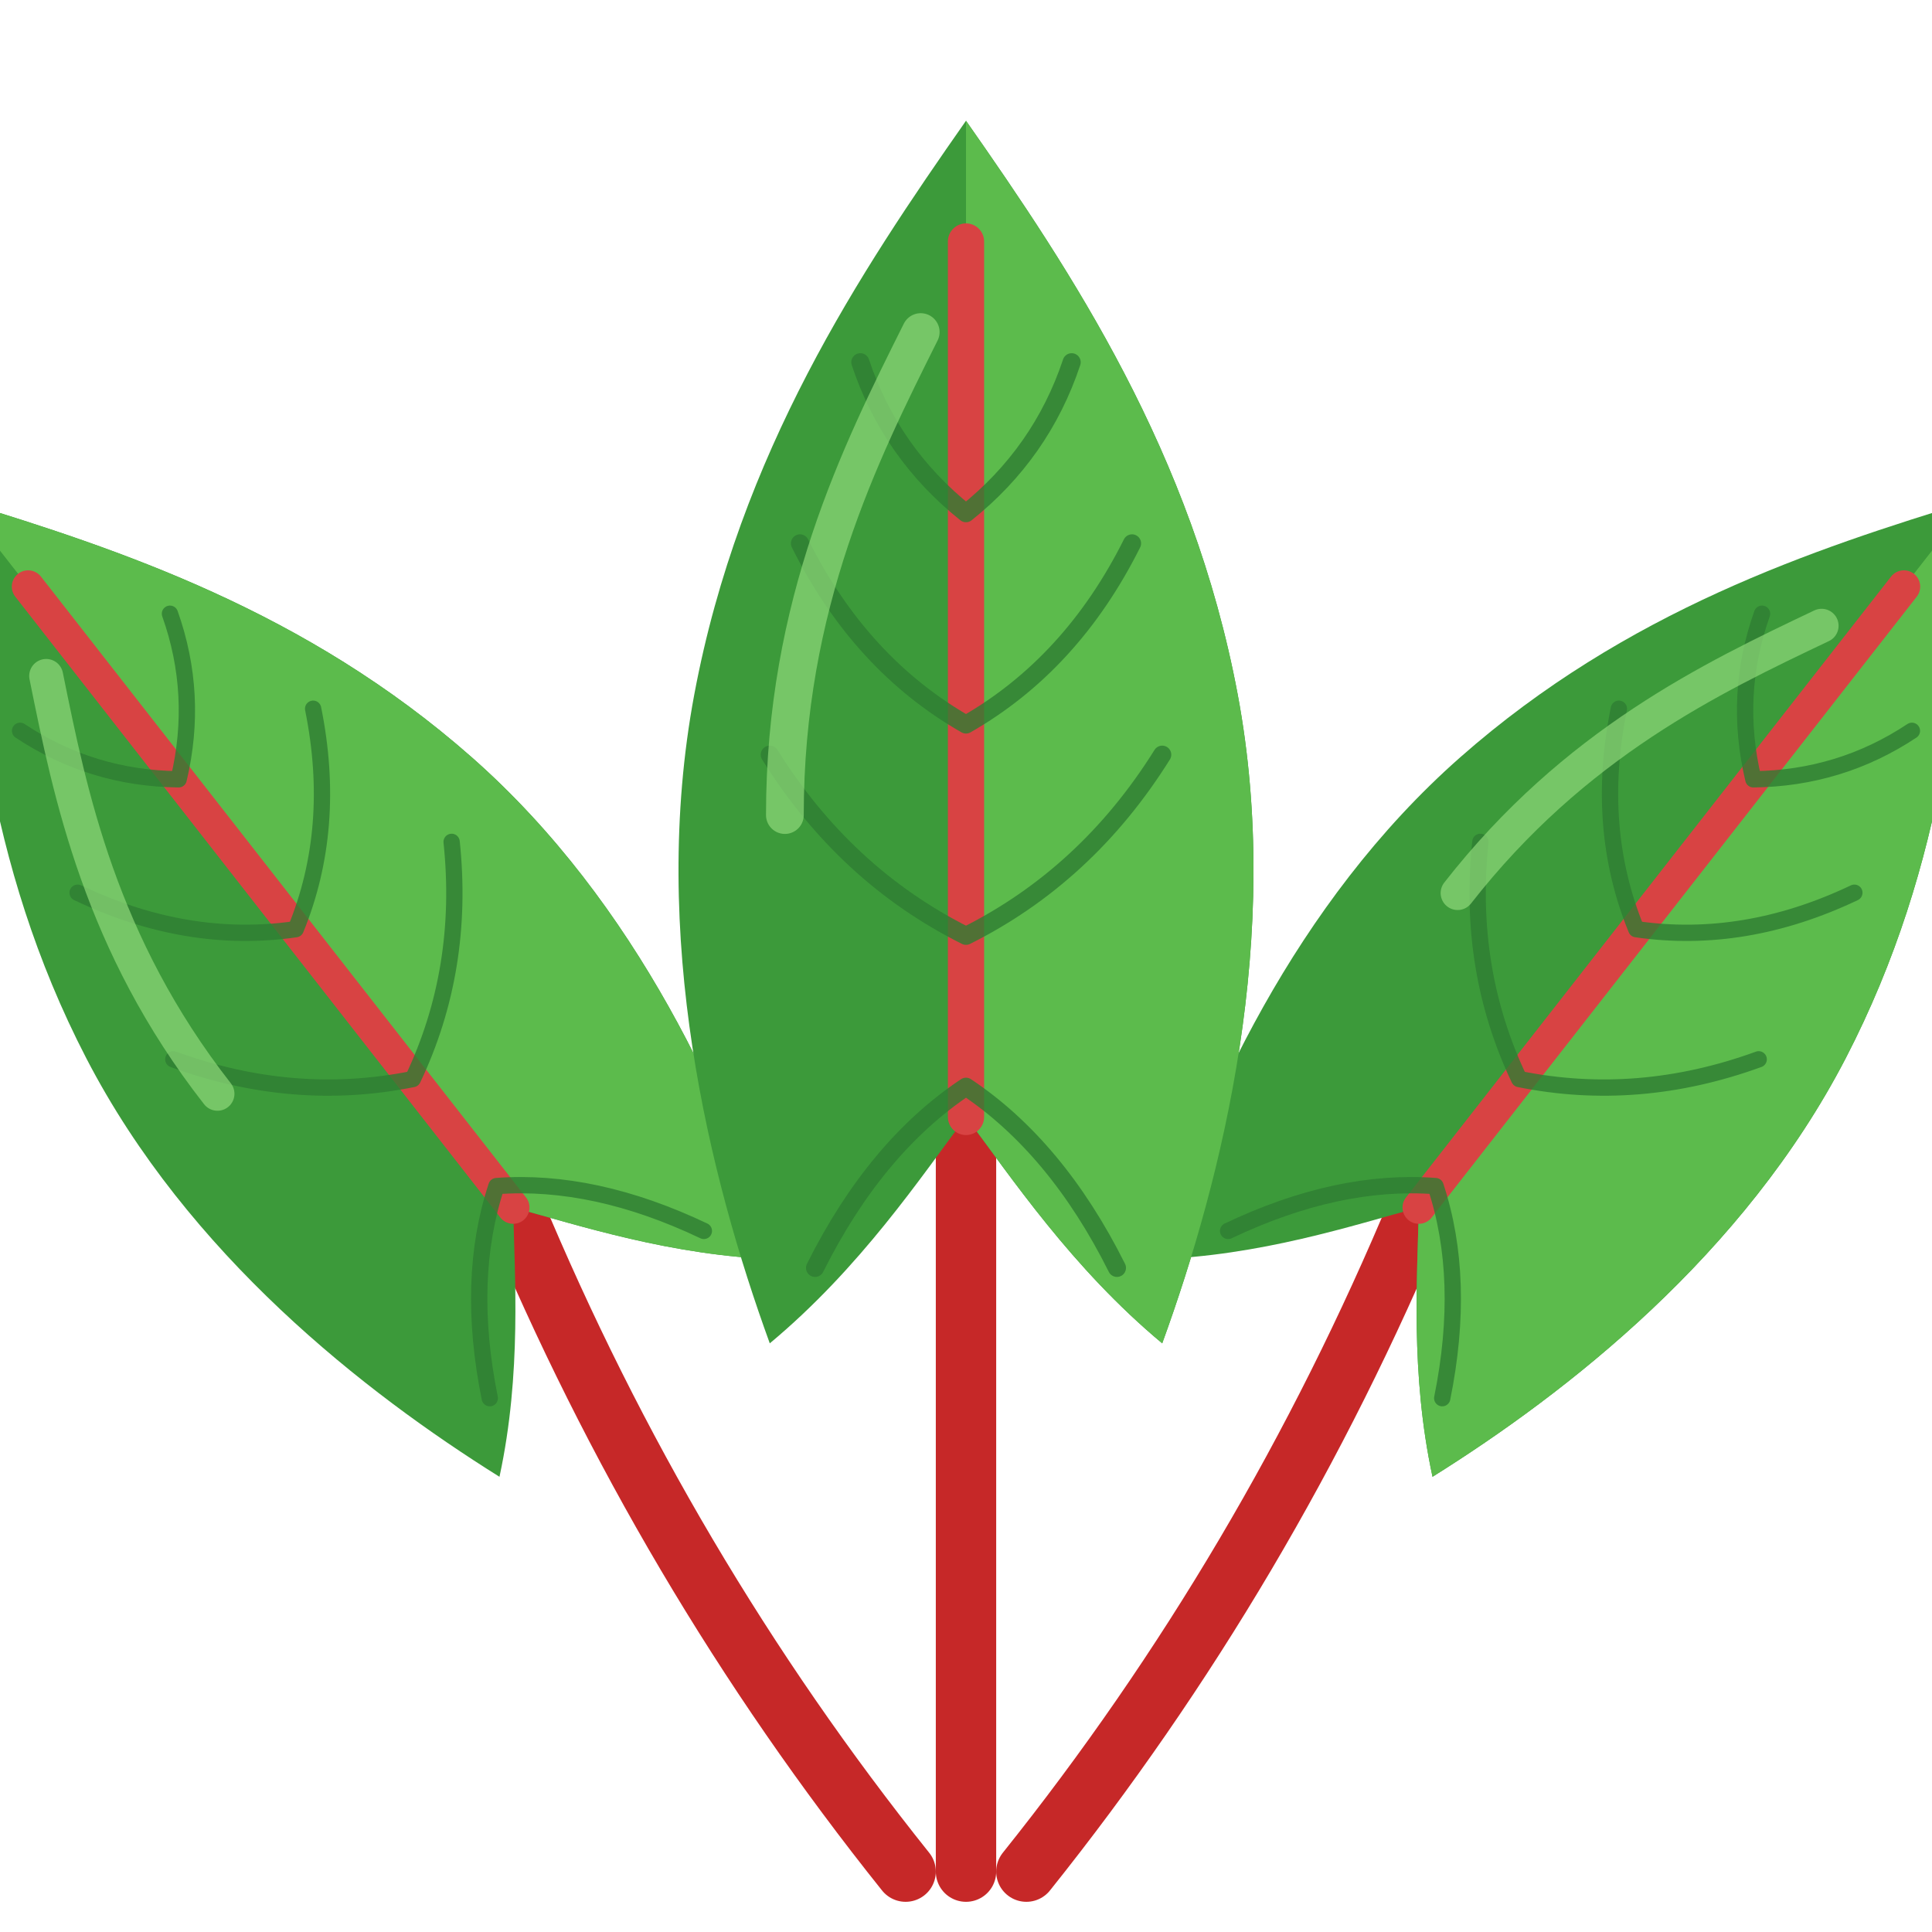
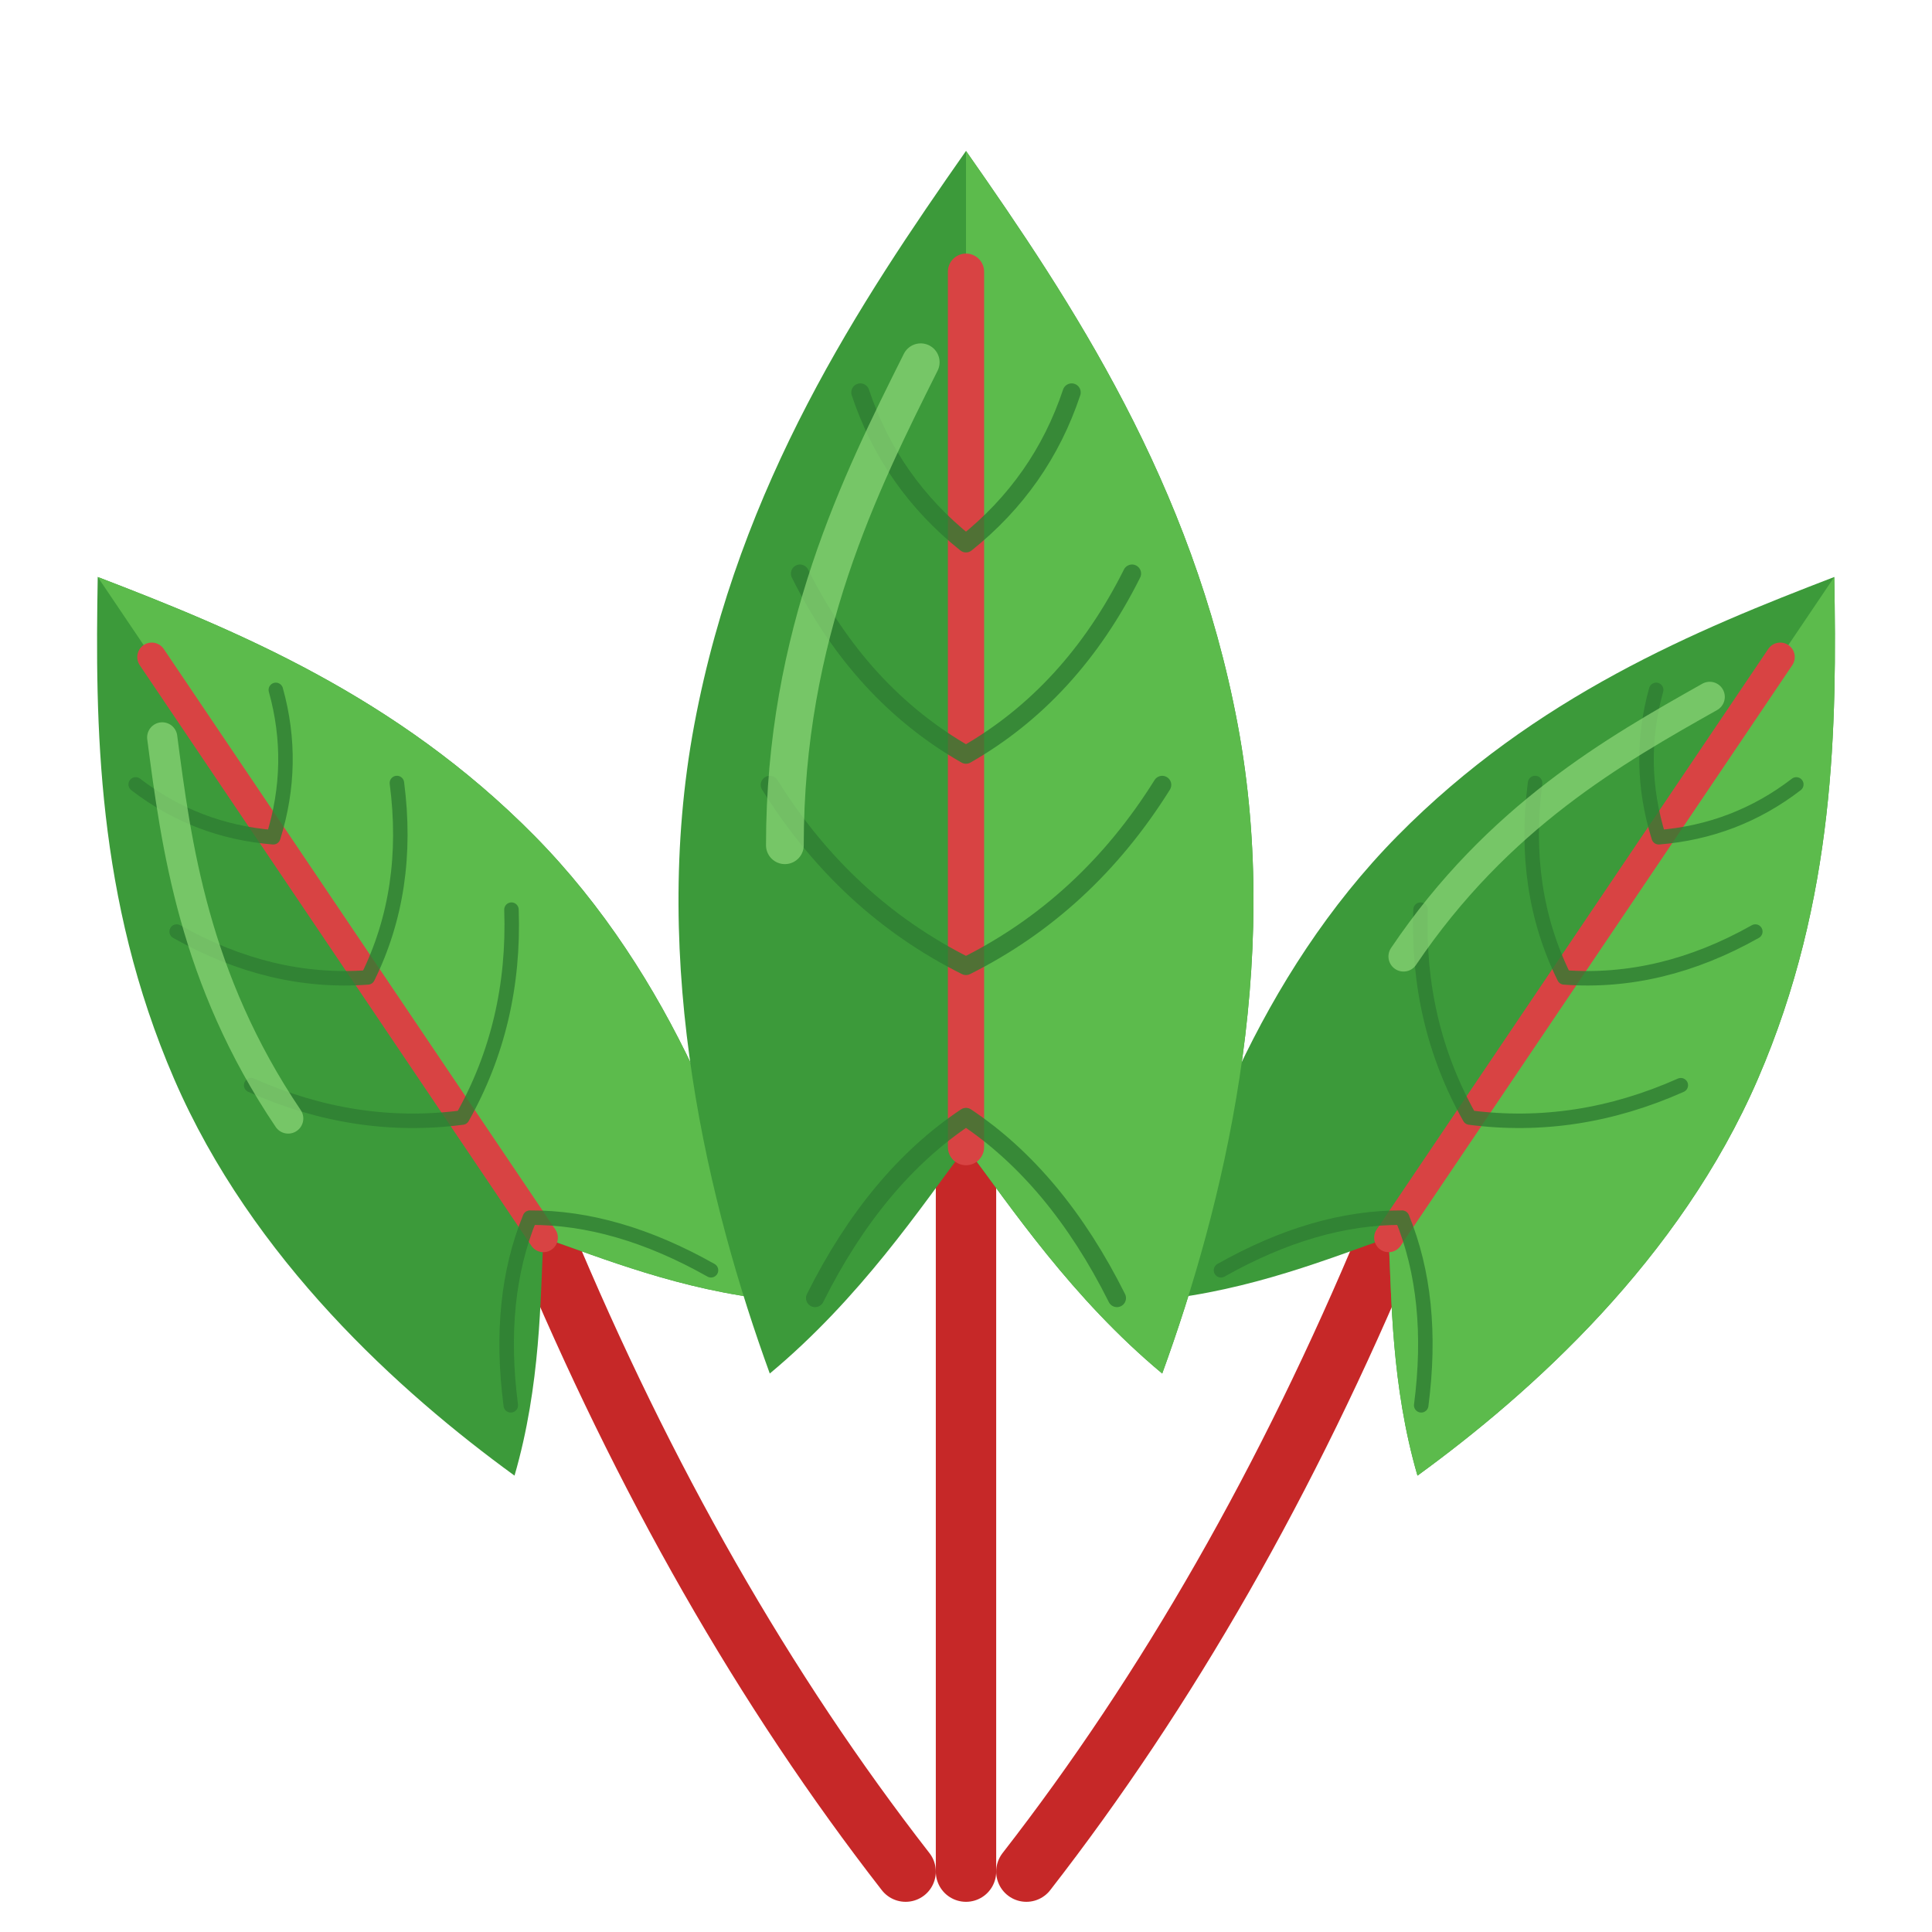
<svg xmlns="http://www.w3.org/2000/svg" viewBox="0 0 128 128">
  <defs>
    <g id="s">
      <path d="M0 0C3 4 7 10 13 15C17 4 21 -12 18 -28C15 -44 7 -56 0 -66C-7 -56 -15 -44 -18 -28C-21 -12 -17 4 -13 15C-7 10 -3 4 0 0Z" fill="#3c9a3a" />
      <path d="M0 0C3 4 7 10 13 15C17 4 21 -12 18 -28C15 -44 7 -56 0 -66Z" fill="#5cbb4c" />
      <path d="M0 0V-58" stroke="#d84343" stroke-width="2.4" stroke-linecap="round" />
      <path d="M0 -12Q8 -16 13 -24M0 -26Q7 -30 11 -38M0 -40Q5 -44 7 -50M0 -12Q-8 -16 -13 -24M0 -26Q-7 -30 -11 -38M0 -40Q-5 -44 -7 -50M0 -2Q-6 2 -10 10M0 -2Q6 2 10 10" stroke="#2e7d32" stroke-width="1.2" fill="none" stroke-linecap="round" opacity=".8" />
      <path d="M-12 -20C-12 -34 -7 -44 -3 -52" stroke="#8fd97a" stroke-width="2.5" fill="none" stroke-linecap="round" opacity=".7" />
    </g>
  </defs>
-   <path d="M60 124Q44 104 34 80" stroke="#c62828" stroke-width="4" fill="none" stroke-linecap="round" />
-   <path d="M64 124Q64 102 64 74" stroke="#c62828" stroke-width="4" fill="none" stroke-linecap="round" />
-   <path d="M68 124Q84 104 94 80" stroke="#c62828" stroke-width="4" fill="none" stroke-linecap="round" />
-   <use href="#s" transform="translate(34 80) rotate(-38) scale(0.9)" />
-   <use href="#s" transform="translate(94 80) rotate(38) scale(0.9)" />
-   <use href="#s" transform="translate(64 74)" />
+   <path d="M60 124Q46 106 36 82" stroke="#c62828" stroke-width="4" fill="none" stroke-linecap="round" />
+   <path d="M64 124Q64 102 64 76" stroke="#c62828" stroke-width="4" fill="none" stroke-linecap="round" />
+   <path d="M68 124Q82 106 92 82" stroke="#c62828" stroke-width="4" fill="none" stroke-linecap="round" />
+   <use href="#s" transform="translate(36 82) rotate(-34) scale(0.8)" />
+   <use href="#s" transform="translate(92 82) rotate(34) scale(0.8)" />
+   <use href="#s" transform="translate(64 76) scale(1)" />
</svg>
